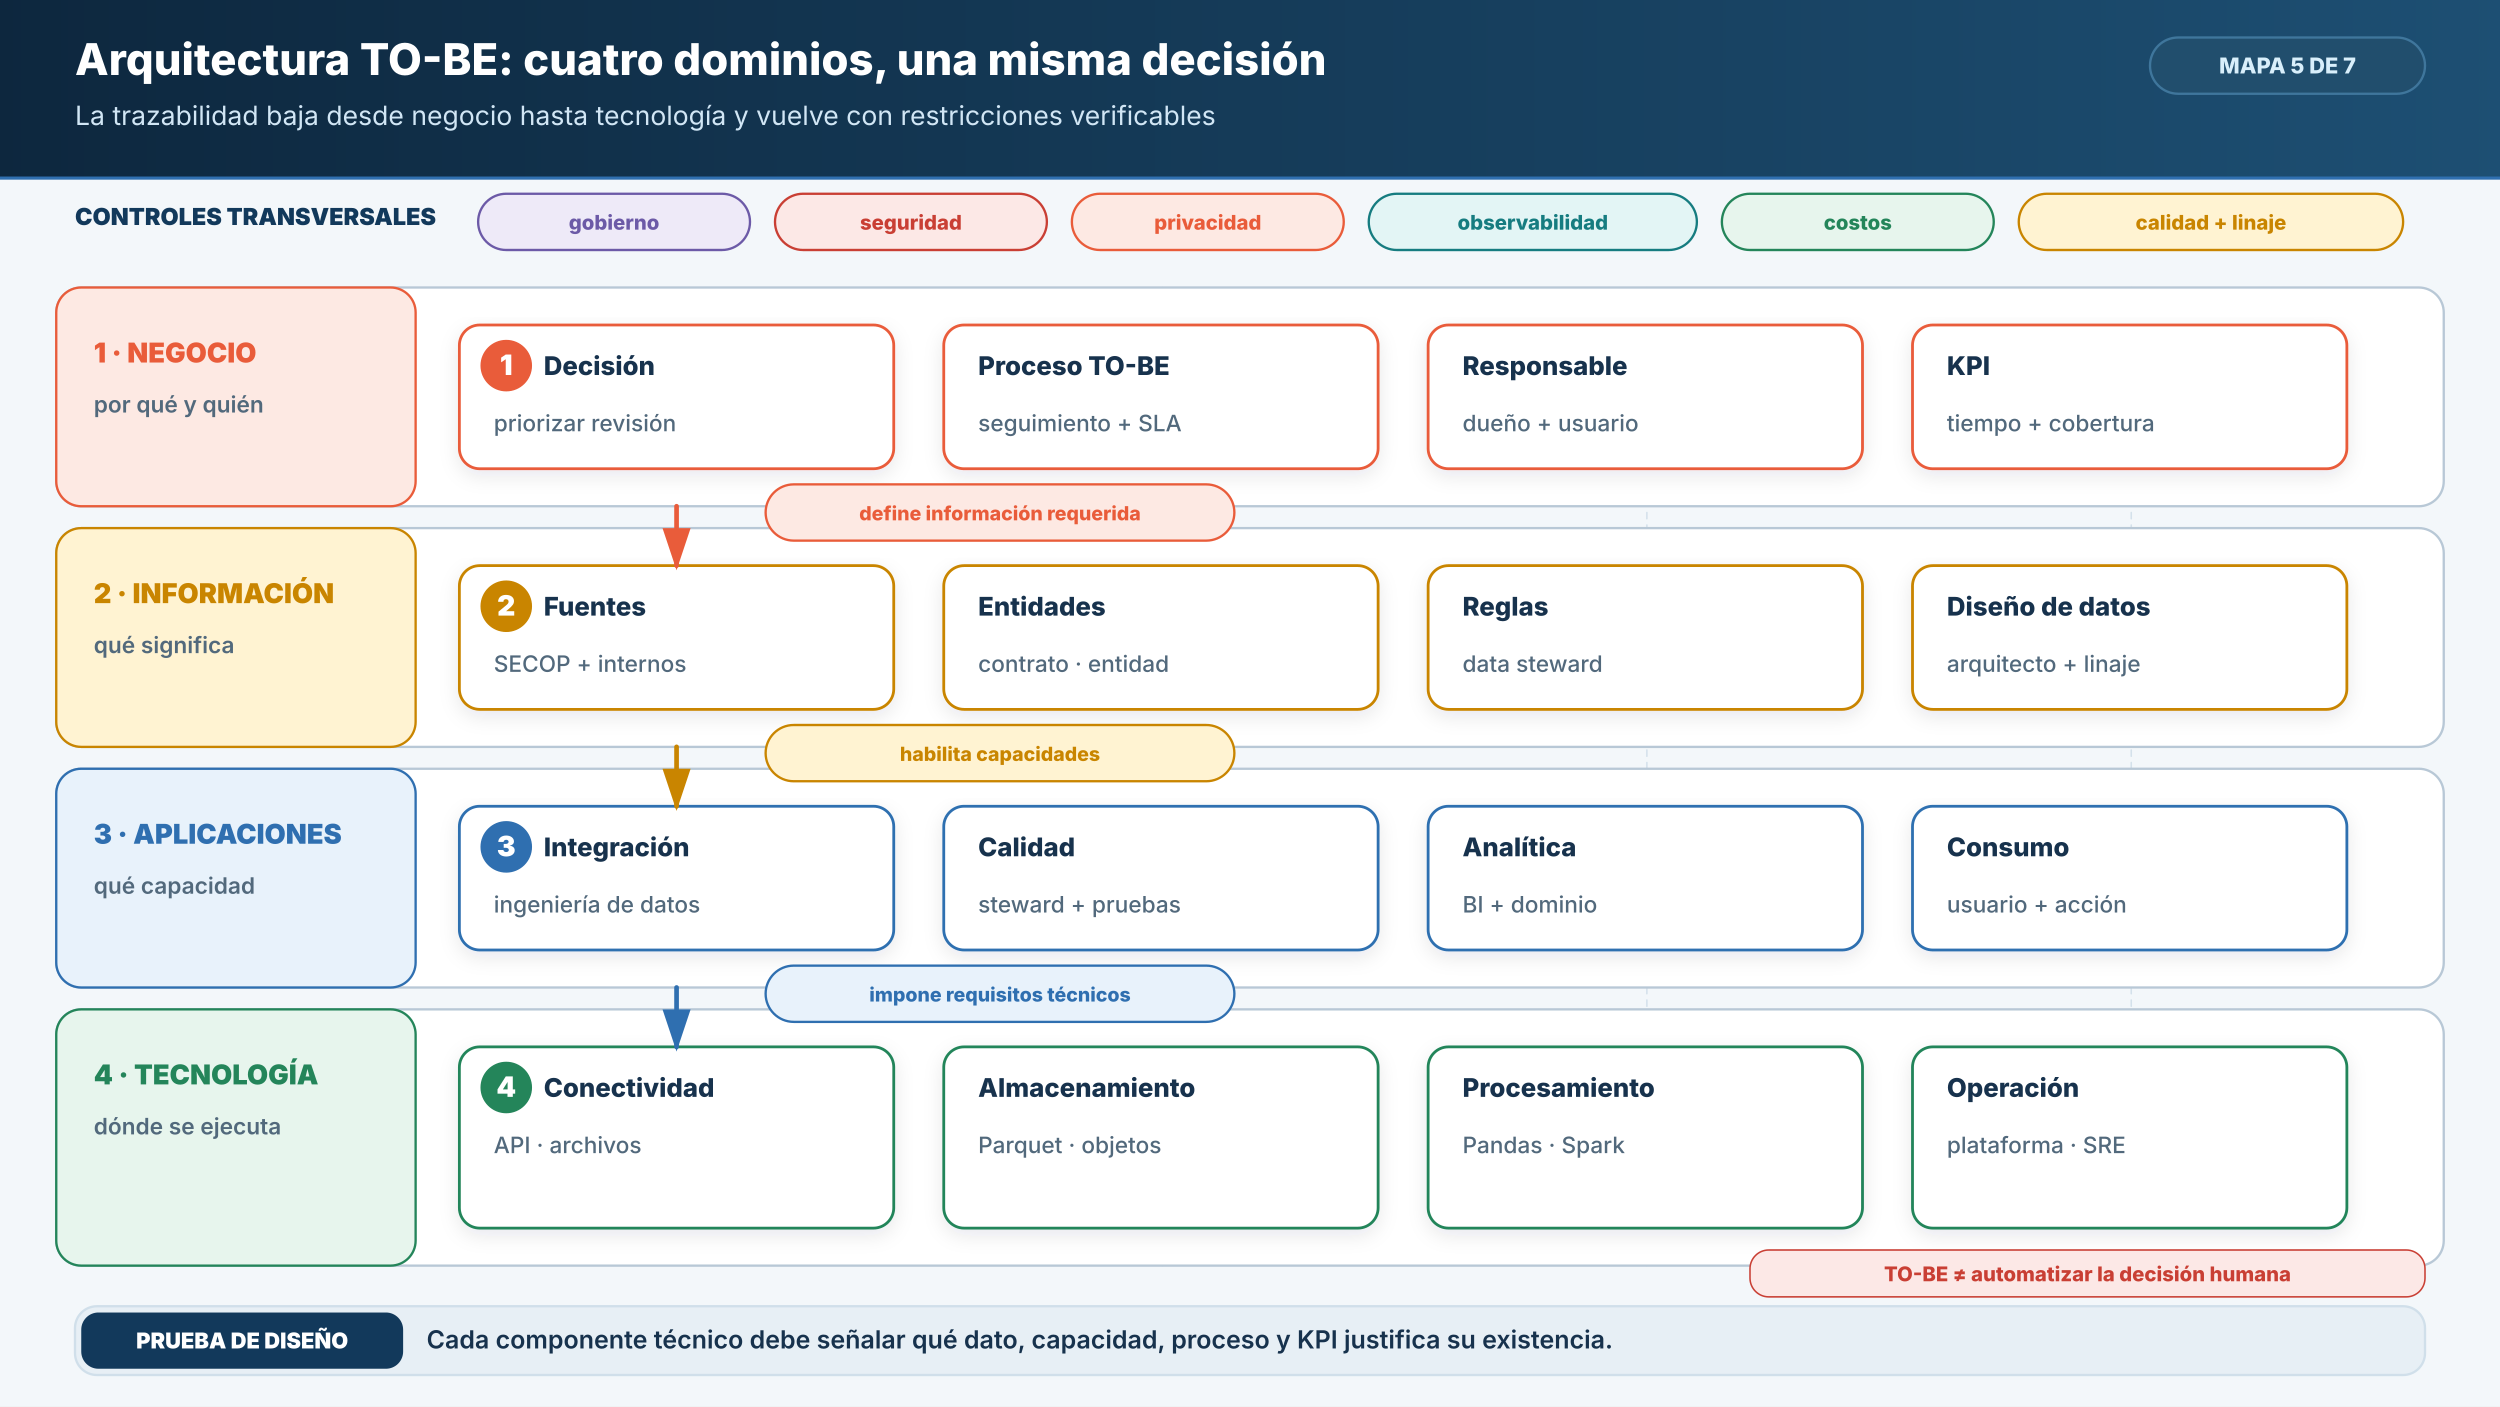
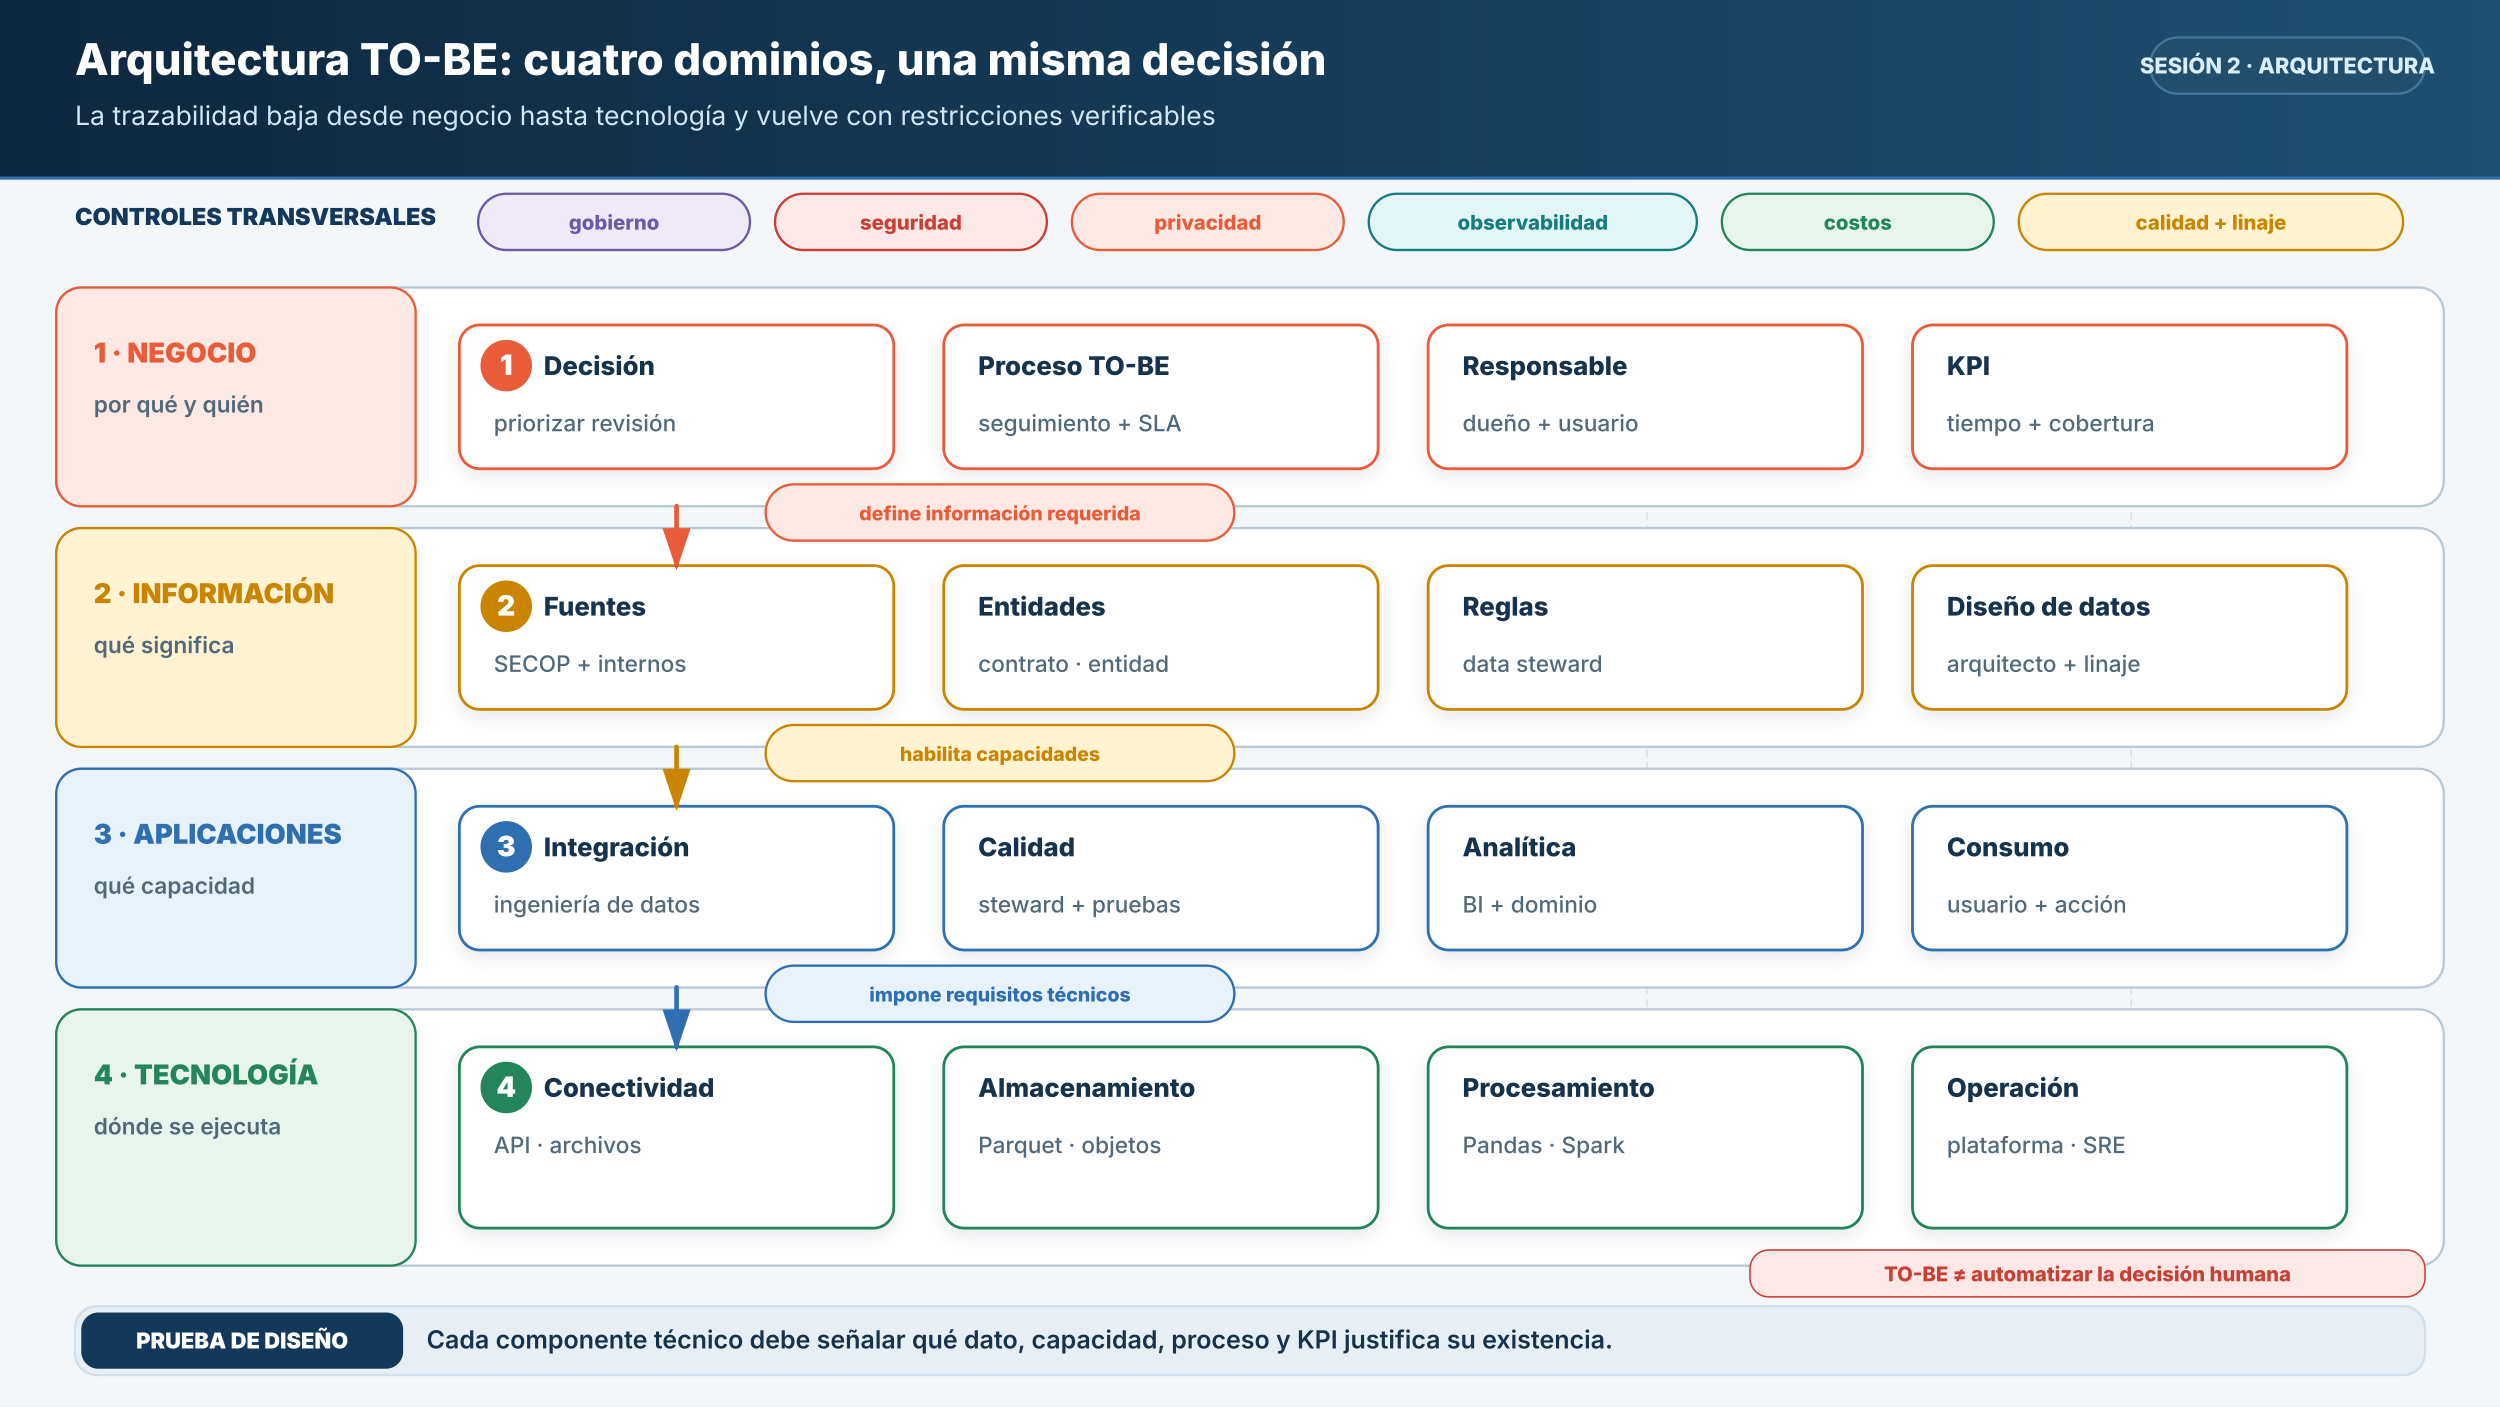
<svg xmlns="http://www.w3.org/2000/svg" width="1600" height="900" viewBox="0 0 1600 900" role="img" aria-labelledby="title desc">
  <defs>
    <linearGradient id="header-grad" x1="0" y1="0" x2="1" y2="0">
      <stop offset="0%" stop-color="#0D273E" />
      <stop offset="100%" stop-color="#1D4F73" />
    </linearGradient>
    <linearGradient id="navy-card-grad" x1="0" y1="0" x2="0" y2="1">
      <stop offset="0%" stop-color="#184368" />
      <stop offset="100%" stop-color="#0F2B48" />
    </linearGradient>
    <linearGradient id="hub-grad" x1="0" y1="0" x2="1" y2="1">
      <stop offset="0%" stop-color="#1C4B72" />
      <stop offset="100%" stop-color="#0A2238" />
    </linearGradient>
    <filter id="shadow" x="-10%" y="-10%" width="125%" height="130%">
      <feDropShadow dx="0" dy="4" stdDeviation="6" flood-color="#0F2B48" flood-opacity="0.09" />
    </filter>
    <filter id="shadow-lg" x="-15%" y="-15%" width="135%" height="140%">
      <feDropShadow dx="0" dy="8" stdDeviation="12" flood-color="#0F2B48" flood-opacity="0.14" />
    </filter>
    <marker id="arrow-blue" markerWidth="10" markerHeight="10" refX="8" refY="3" orient="auto">
      <path d="M0,0 L0,6 L9,3 z" fill="#2F6FB0" />
    </marker>
    <marker id="arrow-red" markerWidth="10" markerHeight="10" refX="8" refY="3" orient="auto">
      <path d="M0,0 L0,6 L9,3 z" fill="#C93F34" />
    </marker>
    <marker id="arrow-green" markerWidth="10" markerHeight="10" refX="8" refY="3" orient="auto">
      <path d="M0,0 L0,6 L9,3 z" fill="#24855A" />
    </marker>
    <marker id="arrow-purple" markerWidth="10" markerHeight="10" refX="8" refY="3" orient="auto">
      <path d="M0,0 L0,6 L9,3 z" fill="#6C5AA7" />
    </marker>
    <marker id="arrow-orange" markerWidth="10" markerHeight="10" refX="8" refY="3" orient="auto">
      <path d="M0,0 L0,6 L9,3 z" fill="#E95C3A" />
    </marker>
    <marker id="arrow-amber" markerWidth="10" markerHeight="10" refX="8" refY="3" orient="auto">
      <path d="M0,0 L0,6 L9,3 z" fill="#C98500" />
    </marker>
    <marker id="arrow-teal" markerWidth="10" markerHeight="10" refX="8" refY="3" orient="auto">
      <path d="M0,0 L0,6 L9,3 z" fill="#167C80" />
    </marker>
    <marker id="arrow-ink" markerWidth="10" markerHeight="10" refX="8" refY="3" orient="auto">
      <path d="M0,0 L0,6 L9,3 z" fill="#17324D" />
    </marker>
  </defs>
  <rect width="1600" height="900" fill="#F3F7FA" />
  <rect x="0" y="0" width="1600" height="114" rx="0" fill="url(#header-grad)" stroke="#0D273E" stroke-width="0" opacity="1" />
  <line x1="0" y1="114" x2="1600" y2="114" stroke="#2F6FB0" stroke-width="2" fill="none" stroke-linecap="round" />
  <rect x="1376" y="24" width="176" height="36" rx="18" fill="#214E6D" stroke="#3F769C" stroke-width="1.5" opacity="1" />
  <text x="1464.0" y="47" fill="#D9EFFB" font-family="Inter, -apple-system, Segoe UI, Arial, sans-serif" font-size="14" font-weight="800" text-anchor="middle" style="">
-     <tspan x="1464.0" dy="0">MAPA 5 DE 7</tspan>
+     <tspan x="1464.0" dy="0">SESIÓN 2 · ARQUITECTURA</tspan>
  </text>
  <text x="48" y="48" fill="#FFFFFF" font-family="Inter, -apple-system, Segoe UI, Arial, sans-serif" font-size="28" font-weight="800" text-anchor="start" style="">
    <tspan x="48" dy="0">Arquitectura TO-BE: cuatro dominios, una misma decisión</tspan>
  </text>
  <text x="48" y="80" fill="#D1E6F5" font-family="Inter, -apple-system, Segoe UI, Arial, sans-serif" font-size="17" font-weight="400" text-anchor="start" style="">
    <tspan x="48" dy="0">La trazabilidad baja desde negocio hasta tecnología y vuelve con restricciones verificables</tspan>
  </text>
  <text x="48" y="144" fill="#12395B" font-family="Inter, -apple-system, Segoe UI, Arial, sans-serif" font-size="15" font-weight="900" text-anchor="start" style="">
    <tspan x="48" dy="0">CONTROLES TRANSVERSALES</tspan>
  </text>
  <rect x="306" y="124" width="174" height="36" rx="18" fill="#EEEAF8" stroke="#6C5AA7" stroke-width="1.5" opacity="1" />
  <text x="393.0" y="147" fill="#6C5AA7" font-family="Inter, -apple-system, Segoe UI, Arial, sans-serif" font-size="13" font-weight="800" text-anchor="middle" style="">
    <tspan x="393.0" dy="0">gobierno</tspan>
  </text>
  <rect x="496" y="124" width="174" height="36" rx="18" fill="#FCE8E6" stroke="#C93F34" stroke-width="1.5" opacity="1" />
  <text x="583.0" y="147" fill="#C93F34" font-family="Inter, -apple-system, Segoe UI, Arial, sans-serif" font-size="13" font-weight="800" text-anchor="middle" style="">
    <tspan x="583.0" dy="0">seguridad</tspan>
  </text>
  <rect x="686" y="124" width="174" height="36" rx="18" fill="#FDE9E3" stroke="#E95C3A" stroke-width="1.5" opacity="1" />
  <text x="773.0" y="147" fill="#E95C3A" font-family="Inter, -apple-system, Segoe UI, Arial, sans-serif" font-size="13" font-weight="800" text-anchor="middle" style="">
    <tspan x="773.0" dy="0">privacidad</tspan>
  </text>
  <rect x="876" y="124" width="210" height="36" rx="18" fill="#E3F5F5" stroke="#167C80" stroke-width="1.5" opacity="1" />
  <text x="981.0" y="147" fill="#167C80" font-family="Inter, -apple-system, Segoe UI, Arial, sans-serif" font-size="13" font-weight="800" text-anchor="middle" style="">
    <tspan x="981.0" dy="0">observabilidad</tspan>
  </text>
  <rect x="1102" y="124" width="174" height="36" rx="18" fill="#E7F5ED" stroke="#24855A" stroke-width="1.5" opacity="1" />
  <text x="1189.0" y="147" fill="#24855A" font-family="Inter, -apple-system, Segoe UI, Arial, sans-serif" font-size="13" font-weight="800" text-anchor="middle" style="">
    <tspan x="1189.0" dy="0">costos</tspan>
  </text>
  <rect x="1292" y="124" width="246" height="36" rx="18" fill="#FFF3D2" stroke="#C98500" stroke-width="1.5" opacity="1" />
  <text x="1415.0" y="147" fill="#C98500" font-family="Inter, -apple-system, Segoe UI, Arial, sans-serif" font-size="13" font-weight="800" text-anchor="middle" style="">
    <tspan x="1415.0" dy="0">calidad + linaje</tspan>
  </text>
  <line x1="744" y1="184" x2="744" y2="810" stroke="#D4E1EB" stroke-width="1" fill="none" stroke-linecap="round" stroke-dasharray="4 4" />
  <line x1="1054" y1="184" x2="1054" y2="810" stroke="#D4E1EB" stroke-width="1" fill="none" stroke-linecap="round" stroke-dasharray="4 4" />
  <line x1="1364" y1="184" x2="1364" y2="810" stroke="#D4E1EB" stroke-width="1" fill="none" stroke-linecap="round" stroke-dasharray="4 4" />
  <rect x="36" y="184" width="1528" height="140" rx="16" fill="#FFFFFF" stroke="#B8C8D6" stroke-width="1.5" opacity="1" />
  <rect x="36" y="184" width="230" height="140" rx="16" fill="#FDE9E3" stroke="#E95C3A" stroke-width="1.5" opacity="1" />
  <text x="60" y="232" fill="#E95C3A" font-family="Inter, -apple-system, Segoe UI, Arial, sans-serif" font-size="17.5" font-weight="900" text-anchor="start" style="">
    <tspan x="60" dy="0">1 · NEGOCIO</tspan>
  </text>
  <text x="60" y="264" fill="#52697C" font-family="Inter, -apple-system, Segoe UI, Arial, sans-serif" font-size="14.5" font-weight="600" text-anchor="start" style="">
    <tspan x="60" dy="0">por qué y quién</tspan>
  </text>
  <rect x="294" y="208" width="278" height="92" rx="13" fill="#FFFFFF" stroke="#E95C3A" stroke-width="1.8" opacity="1" filter="url(#shadow)" />
  <circle cx="324" cy="234" r="16" fill="#E95C3A" stroke="#E95C3A" stroke-width="1" />
  <text x="324" y="240" fill="#FFFFFF" font-family="Inter, -apple-system, Segoe UI, Arial, sans-serif" font-size="18" font-weight="900" text-anchor="middle" style="">
    <tspan x="324" dy="0">1</tspan>
  </text>
  <text x="348" y="240" fill="#17324D" font-family="Inter, -apple-system, Segoe UI, Arial, sans-serif" font-size="16.5" font-weight="800" text-anchor="start" style="">
    <tspan x="348" dy="0">Decisión</tspan>
  </text>
  <text x="316" y="276" fill="#52697C" font-family="Inter, -apple-system, Segoe UI, Arial, sans-serif" font-size="14.5" font-weight="500" text-anchor="start" style="">
    <tspan x="316" dy="0">priorizar revisión</tspan>
  </text>
  <rect x="604" y="208" width="278" height="92" rx="13" fill="#FFFFFF" stroke="#E95C3A" stroke-width="1.8" opacity="1" filter="url(#shadow)" />
  <text x="626" y="240" fill="#17324D" font-family="Inter, -apple-system, Segoe UI, Arial, sans-serif" font-size="16.5" font-weight="800" text-anchor="start" style="">
    <tspan x="626" dy="0">Proceso TO-BE</tspan>
  </text>
  <text x="626" y="276" fill="#52697C" font-family="Inter, -apple-system, Segoe UI, Arial, sans-serif" font-size="14.5" font-weight="500" text-anchor="start" style="">
    <tspan x="626" dy="0">seguimiento + SLA</tspan>
  </text>
  <rect x="914" y="208" width="278" height="92" rx="13" fill="#FFFFFF" stroke="#E95C3A" stroke-width="1.8" opacity="1" filter="url(#shadow)" />
  <text x="936" y="240" fill="#17324D" font-family="Inter, -apple-system, Segoe UI, Arial, sans-serif" font-size="16.5" font-weight="800" text-anchor="start" style="">
    <tspan x="936" dy="0">Responsable</tspan>
  </text>
  <text x="936" y="276" fill="#52697C" font-family="Inter, -apple-system, Segoe UI, Arial, sans-serif" font-size="14.5" font-weight="500" text-anchor="start" style="">
    <tspan x="936" dy="0">dueño + usuario</tspan>
  </text>
  <rect x="1224" y="208" width="278" height="92" rx="13" fill="#FFFFFF" stroke="#E95C3A" stroke-width="1.8" opacity="1" filter="url(#shadow)" />
  <text x="1246" y="240" fill="#17324D" font-family="Inter, -apple-system, Segoe UI, Arial, sans-serif" font-size="16.5" font-weight="800" text-anchor="start" style="">
    <tspan x="1246" dy="0">KPI</tspan>
  </text>
  <text x="1246" y="276" fill="#52697C" font-family="Inter, -apple-system, Segoe UI, Arial, sans-serif" font-size="14.5" font-weight="500" text-anchor="start" style="">
    <tspan x="1246" dy="0">tiempo + cobertura</tspan>
  </text>
  <rect x="36" y="338" width="1528" height="140" rx="16" fill="#FFFFFF" stroke="#B8C8D6" stroke-width="1.5" opacity="1" />
  <rect x="36" y="338" width="230" height="140" rx="16" fill="#FFF3D2" stroke="#C98500" stroke-width="1.5" opacity="1" />
  <text x="60" y="386" fill="#C98500" font-family="Inter, -apple-system, Segoe UI, Arial, sans-serif" font-size="17.5" font-weight="900" text-anchor="start" style="">
    <tspan x="60" dy="0">2 · INFORMACIÓN</tspan>
  </text>
  <text x="60" y="418" fill="#52697C" font-family="Inter, -apple-system, Segoe UI, Arial, sans-serif" font-size="14.5" font-weight="600" text-anchor="start" style="">
    <tspan x="60" dy="0">qué significa</tspan>
  </text>
  <rect x="294" y="362" width="278" height="92" rx="13" fill="#FFFFFF" stroke="#C98500" stroke-width="1.8" opacity="1" filter="url(#shadow)" />
  <circle cx="324" cy="388" r="16" fill="#C98500" stroke="#C98500" stroke-width="1" />
  <text x="324" y="394" fill="#FFFFFF" font-family="Inter, -apple-system, Segoe UI, Arial, sans-serif" font-size="18" font-weight="900" text-anchor="middle" style="">
    <tspan x="324" dy="0">2</tspan>
  </text>
  <text x="348" y="394" fill="#17324D" font-family="Inter, -apple-system, Segoe UI, Arial, sans-serif" font-size="16.5" font-weight="800" text-anchor="start" style="">
    <tspan x="348" dy="0">Fuentes</tspan>
  </text>
  <text x="316" y="430" fill="#52697C" font-family="Inter, -apple-system, Segoe UI, Arial, sans-serif" font-size="14.5" font-weight="500" text-anchor="start" style="">
    <tspan x="316" dy="0">SECOP + internos</tspan>
  </text>
  <rect x="604" y="362" width="278" height="92" rx="13" fill="#FFFFFF" stroke="#C98500" stroke-width="1.8" opacity="1" filter="url(#shadow)" />
  <text x="626" y="394" fill="#17324D" font-family="Inter, -apple-system, Segoe UI, Arial, sans-serif" font-size="16.5" font-weight="800" text-anchor="start" style="">
    <tspan x="626" dy="0">Entidades</tspan>
  </text>
  <text x="626" y="430" fill="#52697C" font-family="Inter, -apple-system, Segoe UI, Arial, sans-serif" font-size="14.5" font-weight="500" text-anchor="start" style="">
    <tspan x="626" dy="0">contrato · entidad</tspan>
  </text>
  <rect x="914" y="362" width="278" height="92" rx="13" fill="#FFFFFF" stroke="#C98500" stroke-width="1.8" opacity="1" filter="url(#shadow)" />
  <text x="936" y="394" fill="#17324D" font-family="Inter, -apple-system, Segoe UI, Arial, sans-serif" font-size="16.5" font-weight="800" text-anchor="start" style="">
    <tspan x="936" dy="0">Reglas</tspan>
  </text>
  <text x="936" y="430" fill="#52697C" font-family="Inter, -apple-system, Segoe UI, Arial, sans-serif" font-size="14.5" font-weight="500" text-anchor="start" style="">
    <tspan x="936" dy="0">data steward</tspan>
  </text>
  <rect x="1224" y="362" width="278" height="92" rx="13" fill="#FFFFFF" stroke="#C98500" stroke-width="1.8" opacity="1" filter="url(#shadow)" />
  <text x="1246" y="394" fill="#17324D" font-family="Inter, -apple-system, Segoe UI, Arial, sans-serif" font-size="16.5" font-weight="800" text-anchor="start" style="">
    <tspan x="1246" dy="0">Diseño de datos</tspan>
  </text>
  <text x="1246" y="430" fill="#52697C" font-family="Inter, -apple-system, Segoe UI, Arial, sans-serif" font-size="14.5" font-weight="500" text-anchor="start" style="">
    <tspan x="1246" dy="0">arquitecto + linaje</tspan>
  </text>
  <rect x="36" y="492" width="1528" height="140" rx="16" fill="#FFFFFF" stroke="#B8C8D6" stroke-width="1.5" opacity="1" />
  <rect x="36" y="492" width="230" height="140" rx="16" fill="#E8F2FB" stroke="#2F6FB0" stroke-width="1.5" opacity="1" />
  <text x="60" y="540" fill="#2F6FB0" font-family="Inter, -apple-system, Segoe UI, Arial, sans-serif" font-size="17.5" font-weight="900" text-anchor="start" style="">
    <tspan x="60" dy="0">3 · APLICACIONES</tspan>
  </text>
  <text x="60" y="572" fill="#52697C" font-family="Inter, -apple-system, Segoe UI, Arial, sans-serif" font-size="14.5" font-weight="600" text-anchor="start" style="">
    <tspan x="60" dy="0">qué capacidad</tspan>
  </text>
  <rect x="294" y="516" width="278" height="92" rx="13" fill="#FFFFFF" stroke="#2F6FB0" stroke-width="1.8" opacity="1" filter="url(#shadow)" />
  <circle cx="324" cy="542" r="16" fill="#2F6FB0" stroke="#2F6FB0" stroke-width="1" />
  <text x="324" y="548" fill="#FFFFFF" font-family="Inter, -apple-system, Segoe UI, Arial, sans-serif" font-size="18" font-weight="900" text-anchor="middle" style="">
    <tspan x="324" dy="0">3</tspan>
  </text>
  <text x="348" y="548" fill="#17324D" font-family="Inter, -apple-system, Segoe UI, Arial, sans-serif" font-size="16.5" font-weight="800" text-anchor="start" style="">
    <tspan x="348" dy="0">Integración</tspan>
  </text>
  <text x="316" y="584" fill="#52697C" font-family="Inter, -apple-system, Segoe UI, Arial, sans-serif" font-size="14.5" font-weight="500" text-anchor="start" style="">
    <tspan x="316" dy="0">ingeniería de datos</tspan>
  </text>
  <rect x="604" y="516" width="278" height="92" rx="13" fill="#FFFFFF" stroke="#2F6FB0" stroke-width="1.8" opacity="1" filter="url(#shadow)" />
  <text x="626" y="548" fill="#17324D" font-family="Inter, -apple-system, Segoe UI, Arial, sans-serif" font-size="16.5" font-weight="800" text-anchor="start" style="">
    <tspan x="626" dy="0">Calidad</tspan>
  </text>
  <text x="626" y="584" fill="#52697C" font-family="Inter, -apple-system, Segoe UI, Arial, sans-serif" font-size="14.5" font-weight="500" text-anchor="start" style="">
    <tspan x="626" dy="0">steward + pruebas</tspan>
  </text>
  <rect x="914" y="516" width="278" height="92" rx="13" fill="#FFFFFF" stroke="#2F6FB0" stroke-width="1.8" opacity="1" filter="url(#shadow)" />
  <text x="936" y="548" fill="#17324D" font-family="Inter, -apple-system, Segoe UI, Arial, sans-serif" font-size="16.5" font-weight="800" text-anchor="start" style="">
    <tspan x="936" dy="0">Analítica</tspan>
  </text>
  <text x="936" y="584" fill="#52697C" font-family="Inter, -apple-system, Segoe UI, Arial, sans-serif" font-size="14.5" font-weight="500" text-anchor="start" style="">
    <tspan x="936" dy="0">BI + dominio</tspan>
  </text>
  <rect x="1224" y="516" width="278" height="92" rx="13" fill="#FFFFFF" stroke="#2F6FB0" stroke-width="1.8" opacity="1" filter="url(#shadow)" />
  <text x="1246" y="548" fill="#17324D" font-family="Inter, -apple-system, Segoe UI, Arial, sans-serif" font-size="16.5" font-weight="800" text-anchor="start" style="">
    <tspan x="1246" dy="0">Consumo</tspan>
  </text>
  <text x="1246" y="584" fill="#52697C" font-family="Inter, -apple-system, Segoe UI, Arial, sans-serif" font-size="14.5" font-weight="500" text-anchor="start" style="">
    <tspan x="1246" dy="0">usuario + acción</tspan>
  </text>
  <rect x="36" y="646" width="1528" height="164" rx="16" fill="#FFFFFF" stroke="#B8C8D6" stroke-width="1.5" opacity="1" />
  <rect x="36" y="646" width="230" height="164" rx="16" fill="#E7F5ED" stroke="#24855A" stroke-width="1.5" opacity="1" />
  <text x="60" y="694" fill="#24855A" font-family="Inter, -apple-system, Segoe UI, Arial, sans-serif" font-size="17.5" font-weight="900" text-anchor="start" style="">
    <tspan x="60" dy="0">4 · TECNOLOGÍA</tspan>
  </text>
  <text x="60" y="726" fill="#52697C" font-family="Inter, -apple-system, Segoe UI, Arial, sans-serif" font-size="14.5" font-weight="600" text-anchor="start" style="">
    <tspan x="60" dy="0">dónde se ejecuta</tspan>
  </text>
  <rect x="294" y="670" width="278" height="116" rx="13" fill="#FFFFFF" stroke="#24855A" stroke-width="1.8" opacity="1" filter="url(#shadow)" />
  <circle cx="324" cy="696" r="16" fill="#24855A" stroke="#24855A" stroke-width="1" />
  <text x="324" y="702" fill="#FFFFFF" font-family="Inter, -apple-system, Segoe UI, Arial, sans-serif" font-size="18" font-weight="900" text-anchor="middle" style="">
    <tspan x="324" dy="0">4</tspan>
  </text>
  <text x="348" y="702" fill="#17324D" font-family="Inter, -apple-system, Segoe UI, Arial, sans-serif" font-size="16.5" font-weight="800" text-anchor="start" style="">
    <tspan x="348" dy="0">Conectividad</tspan>
  </text>
  <text x="316" y="738" fill="#52697C" font-family="Inter, -apple-system, Segoe UI, Arial, sans-serif" font-size="14.5" font-weight="500" text-anchor="start" style="">
    <tspan x="316" dy="0">API · archivos</tspan>
  </text>
  <rect x="604" y="670" width="278" height="116" rx="13" fill="#FFFFFF" stroke="#24855A" stroke-width="1.8" opacity="1" filter="url(#shadow)" />
  <text x="626" y="702" fill="#17324D" font-family="Inter, -apple-system, Segoe UI, Arial, sans-serif" font-size="16.5" font-weight="800" text-anchor="start" style="">
    <tspan x="626" dy="0">Almacenamiento</tspan>
  </text>
  <text x="626" y="738" fill="#52697C" font-family="Inter, -apple-system, Segoe UI, Arial, sans-serif" font-size="14.5" font-weight="500" text-anchor="start" style="">
    <tspan x="626" dy="0">Parquet · objetos</tspan>
  </text>
  <rect x="914" y="670" width="278" height="116" rx="13" fill="#FFFFFF" stroke="#24855A" stroke-width="1.8" opacity="1" filter="url(#shadow)" />
  <text x="936" y="702" fill="#17324D" font-family="Inter, -apple-system, Segoe UI, Arial, sans-serif" font-size="16.5" font-weight="800" text-anchor="start" style="">
    <tspan x="936" dy="0">Procesamiento</tspan>
  </text>
  <text x="936" y="738" fill="#52697C" font-family="Inter, -apple-system, Segoe UI, Arial, sans-serif" font-size="14.5" font-weight="500" text-anchor="start" style="">
    <tspan x="936" dy="0">Pandas · Spark</tspan>
  </text>
  <rect x="1224" y="670" width="278" height="116" rx="13" fill="#FFFFFF" stroke="#24855A" stroke-width="1.8" opacity="1" filter="url(#shadow)" />
  <text x="1246" y="702" fill="#17324D" font-family="Inter, -apple-system, Segoe UI, Arial, sans-serif" font-size="16.5" font-weight="800" text-anchor="start" style="">
    <tspan x="1246" dy="0">Operación</tspan>
  </text>
  <text x="1246" y="738" fill="#52697C" font-family="Inter, -apple-system, Segoe UI, Arial, sans-serif" font-size="14.5" font-weight="500" text-anchor="start" style="">
    <tspan x="1246" dy="0">plataforma · SRE</tspan>
  </text>
  <line x1="433" y1="324" x2="433" y2="362" stroke="#E95C3A" stroke-width="3" fill="none" stroke-linecap="round" marker-end="url(#arrow-orange)" />
  <line x1="433" y1="478" x2="433" y2="516" stroke="#C98500" stroke-width="3" fill="none" stroke-linecap="round" marker-end="url(#arrow-amber)" />
  <line x1="433" y1="632" x2="433" y2="670" stroke="#2F6FB0" stroke-width="3" fill="none" stroke-linecap="round" marker-end="url(#arrow-blue)" />
  <rect x="490" y="310" width="300" height="36" rx="18" fill="#FDE9E3" stroke="#E95C3A" stroke-width="1.5" opacity="1" />
  <text x="640.0" y="333" fill="#E95C3A" font-family="Inter, -apple-system, Segoe UI, Arial, sans-serif" font-size="12.5" font-weight="800" text-anchor="middle" style="">
    <tspan x="640.0" dy="0">define información requerida</tspan>
  </text>
  <rect x="490" y="464" width="300" height="36" rx="18" fill="#FFF3D2" stroke="#C98500" stroke-width="1.5" opacity="1" />
  <text x="640.0" y="487" fill="#C98500" font-family="Inter, -apple-system, Segoe UI, Arial, sans-serif" font-size="12.5" font-weight="800" text-anchor="middle" style="">
    <tspan x="640.0" dy="0">habilita capacidades</tspan>
  </text>
  <rect x="490" y="618" width="300" height="36" rx="18" fill="#E8F2FB" stroke="#2F6FB0" stroke-width="1.5" opacity="1" />
  <text x="640.0" y="641" fill="#2F6FB0" font-family="Inter, -apple-system, Segoe UI, Arial, sans-serif" font-size="12.5" font-weight="800" text-anchor="middle" style="">
    <tspan x="640.0" dy="0">impone requisitos técnicos</tspan>
  </text>
  <rect x="1120" y="800" width="432" height="30" rx="12" fill="#FCE8E6" stroke="#C93F34" stroke-width="1" opacity="1" />
  <text x="1336" y="820" fill="#C93F34" font-family="Inter, -apple-system, Segoe UI, Arial, sans-serif" font-size="13" font-weight="800" text-anchor="middle" style="">
    <tspan x="1336" dy="0">TO-BE ≠ automatizar la decisión humana</tspan>
  </text>
  <rect x="48" y="836" width="1504" height="44" rx="14" fill="#E7EFF5" stroke="#D0DFEA" stroke-width="1.5" opacity="1" />
  <rect x="52" y="840" width="206" height="36" rx="11" fill="#12395B" stroke="#12395B" stroke-width="0" opacity="1" />
  <text x="155.0" y="863" fill="#FFFFFF" font-family="Inter, -apple-system, Segoe UI, Arial, sans-serif" font-size="14" font-weight="900" text-anchor="middle" style="">
    <tspan x="155.0" dy="0">PRUEBA DE DISEÑO</tspan>
  </text>
  <text x="273" y="863" fill="#17324D" font-family="Inter, -apple-system, Segoe UI, Arial, sans-serif" font-size="16" font-weight="600" text-anchor="start" style="">
    <tspan x="273" dy="0">Cada componente técnico debe señalar qué dato, capacidad, proceso y KPI justifica su existencia.</tspan>
  </text>
</svg>
